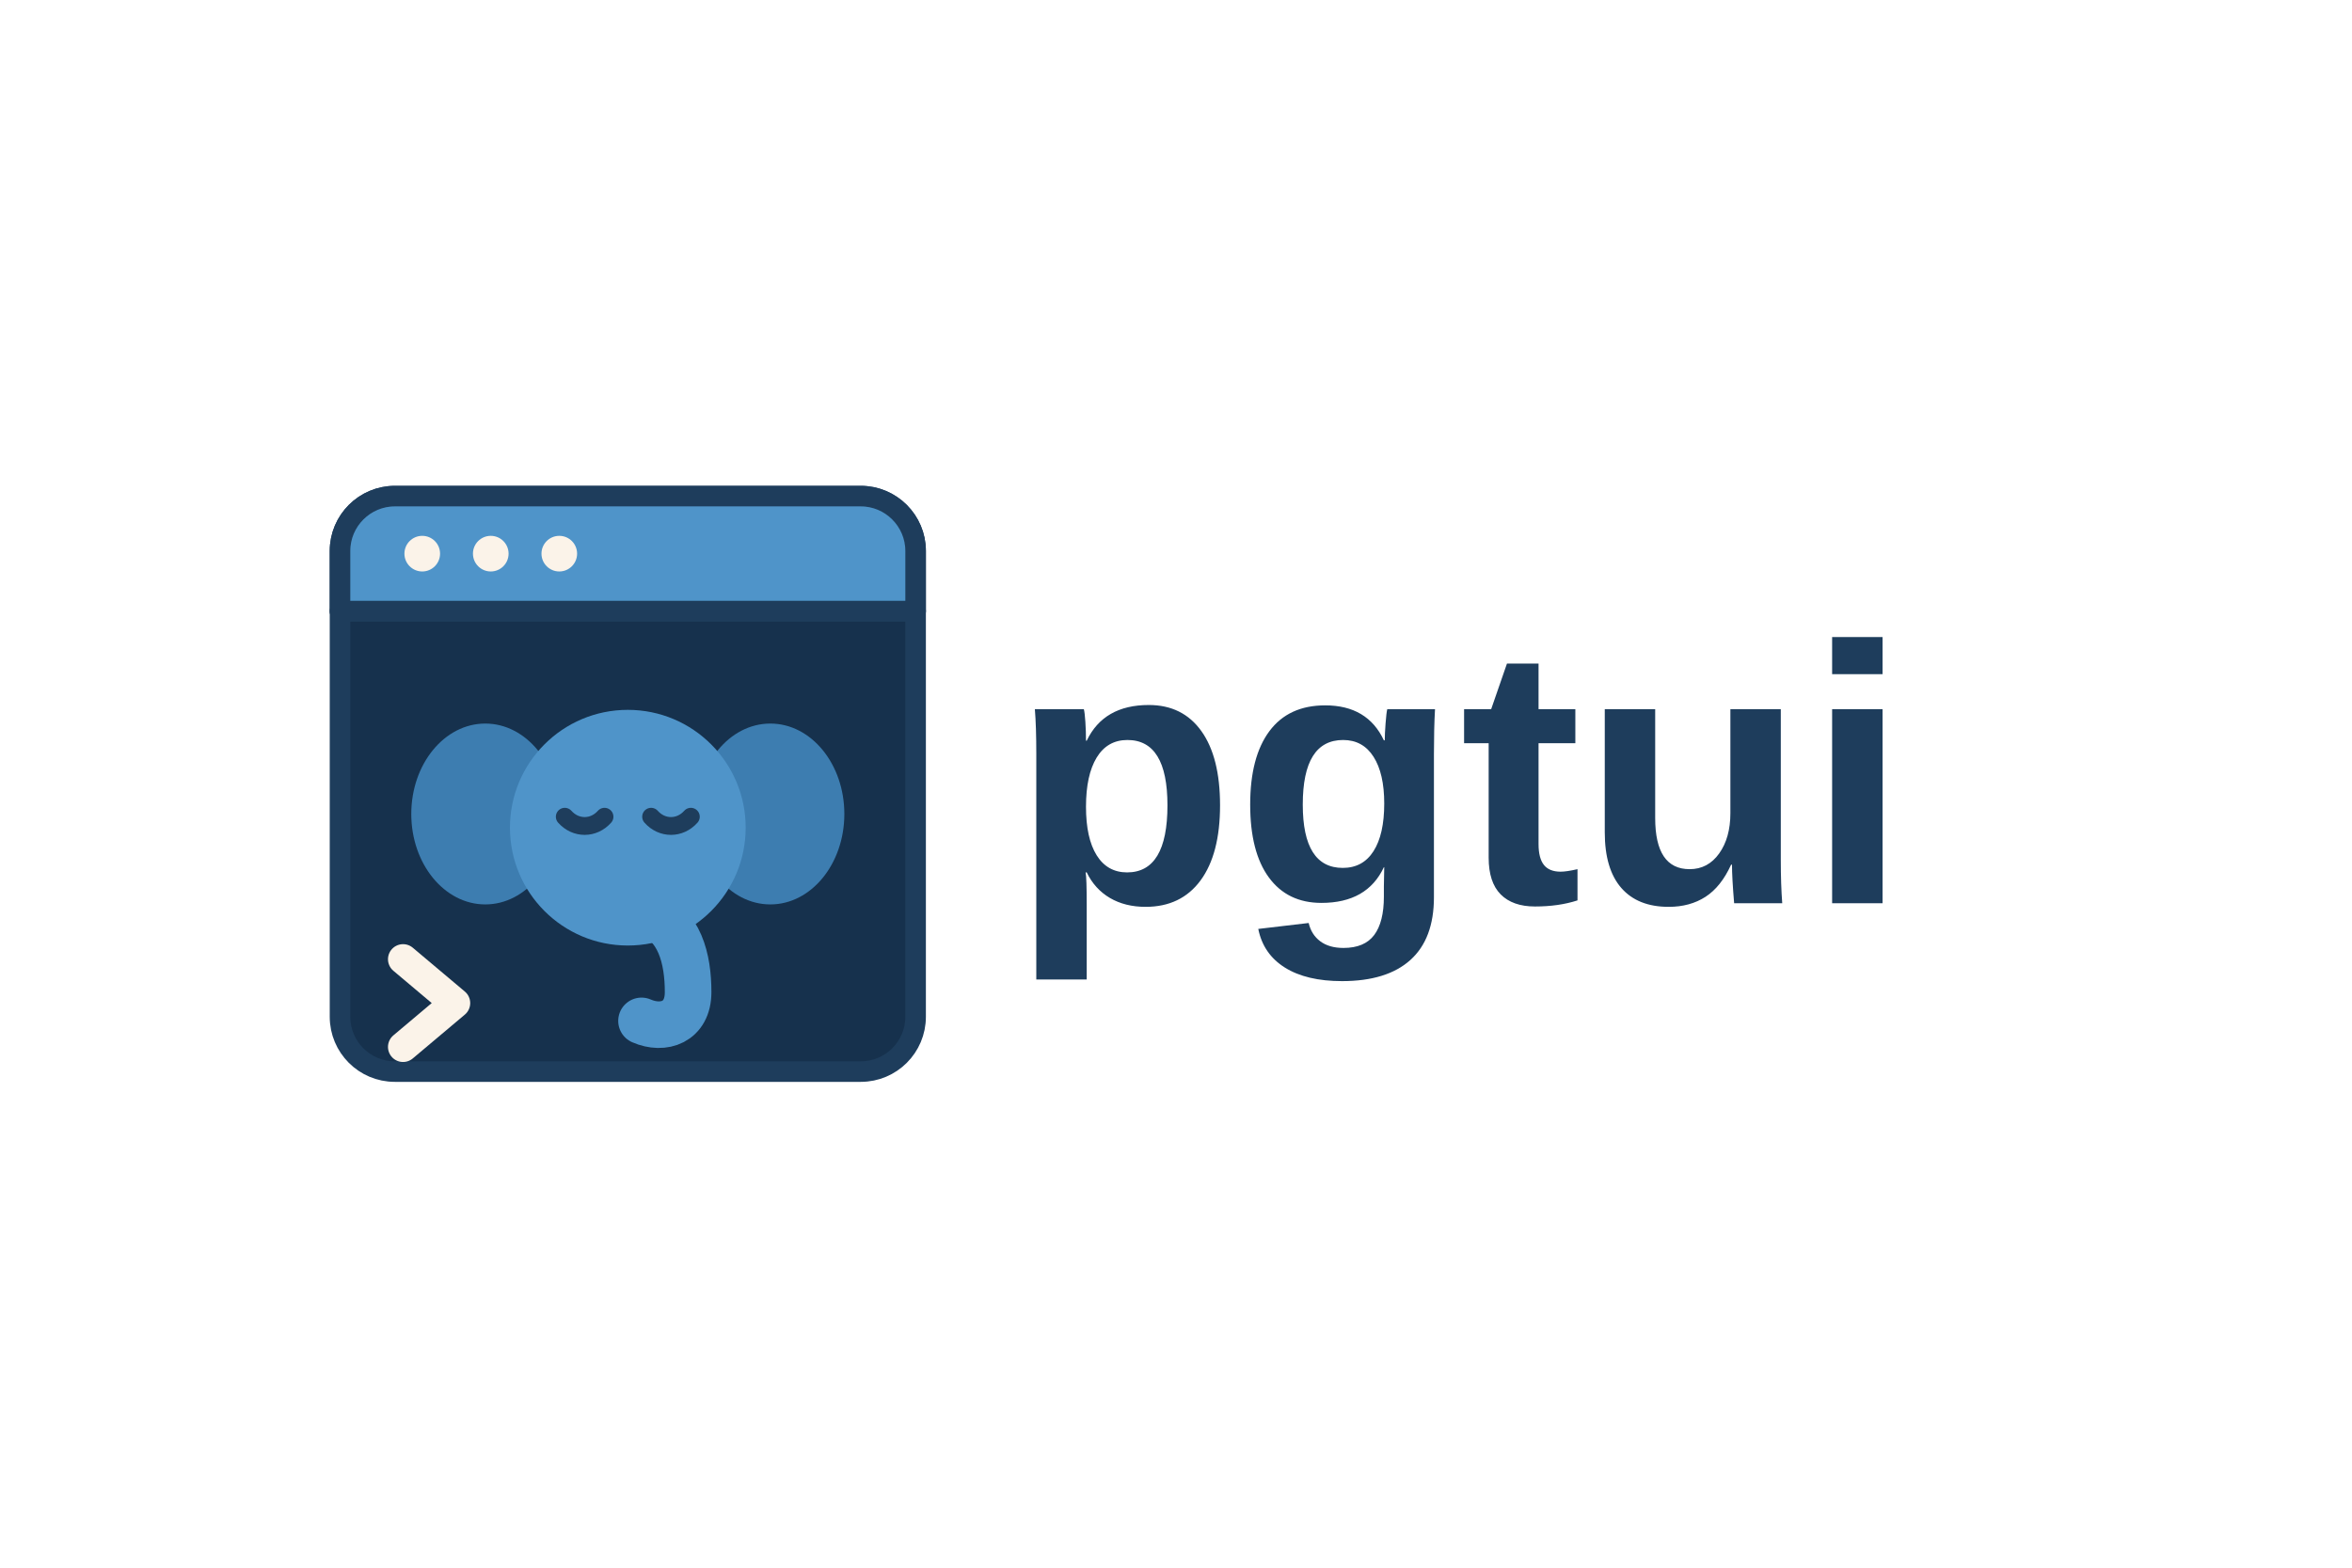
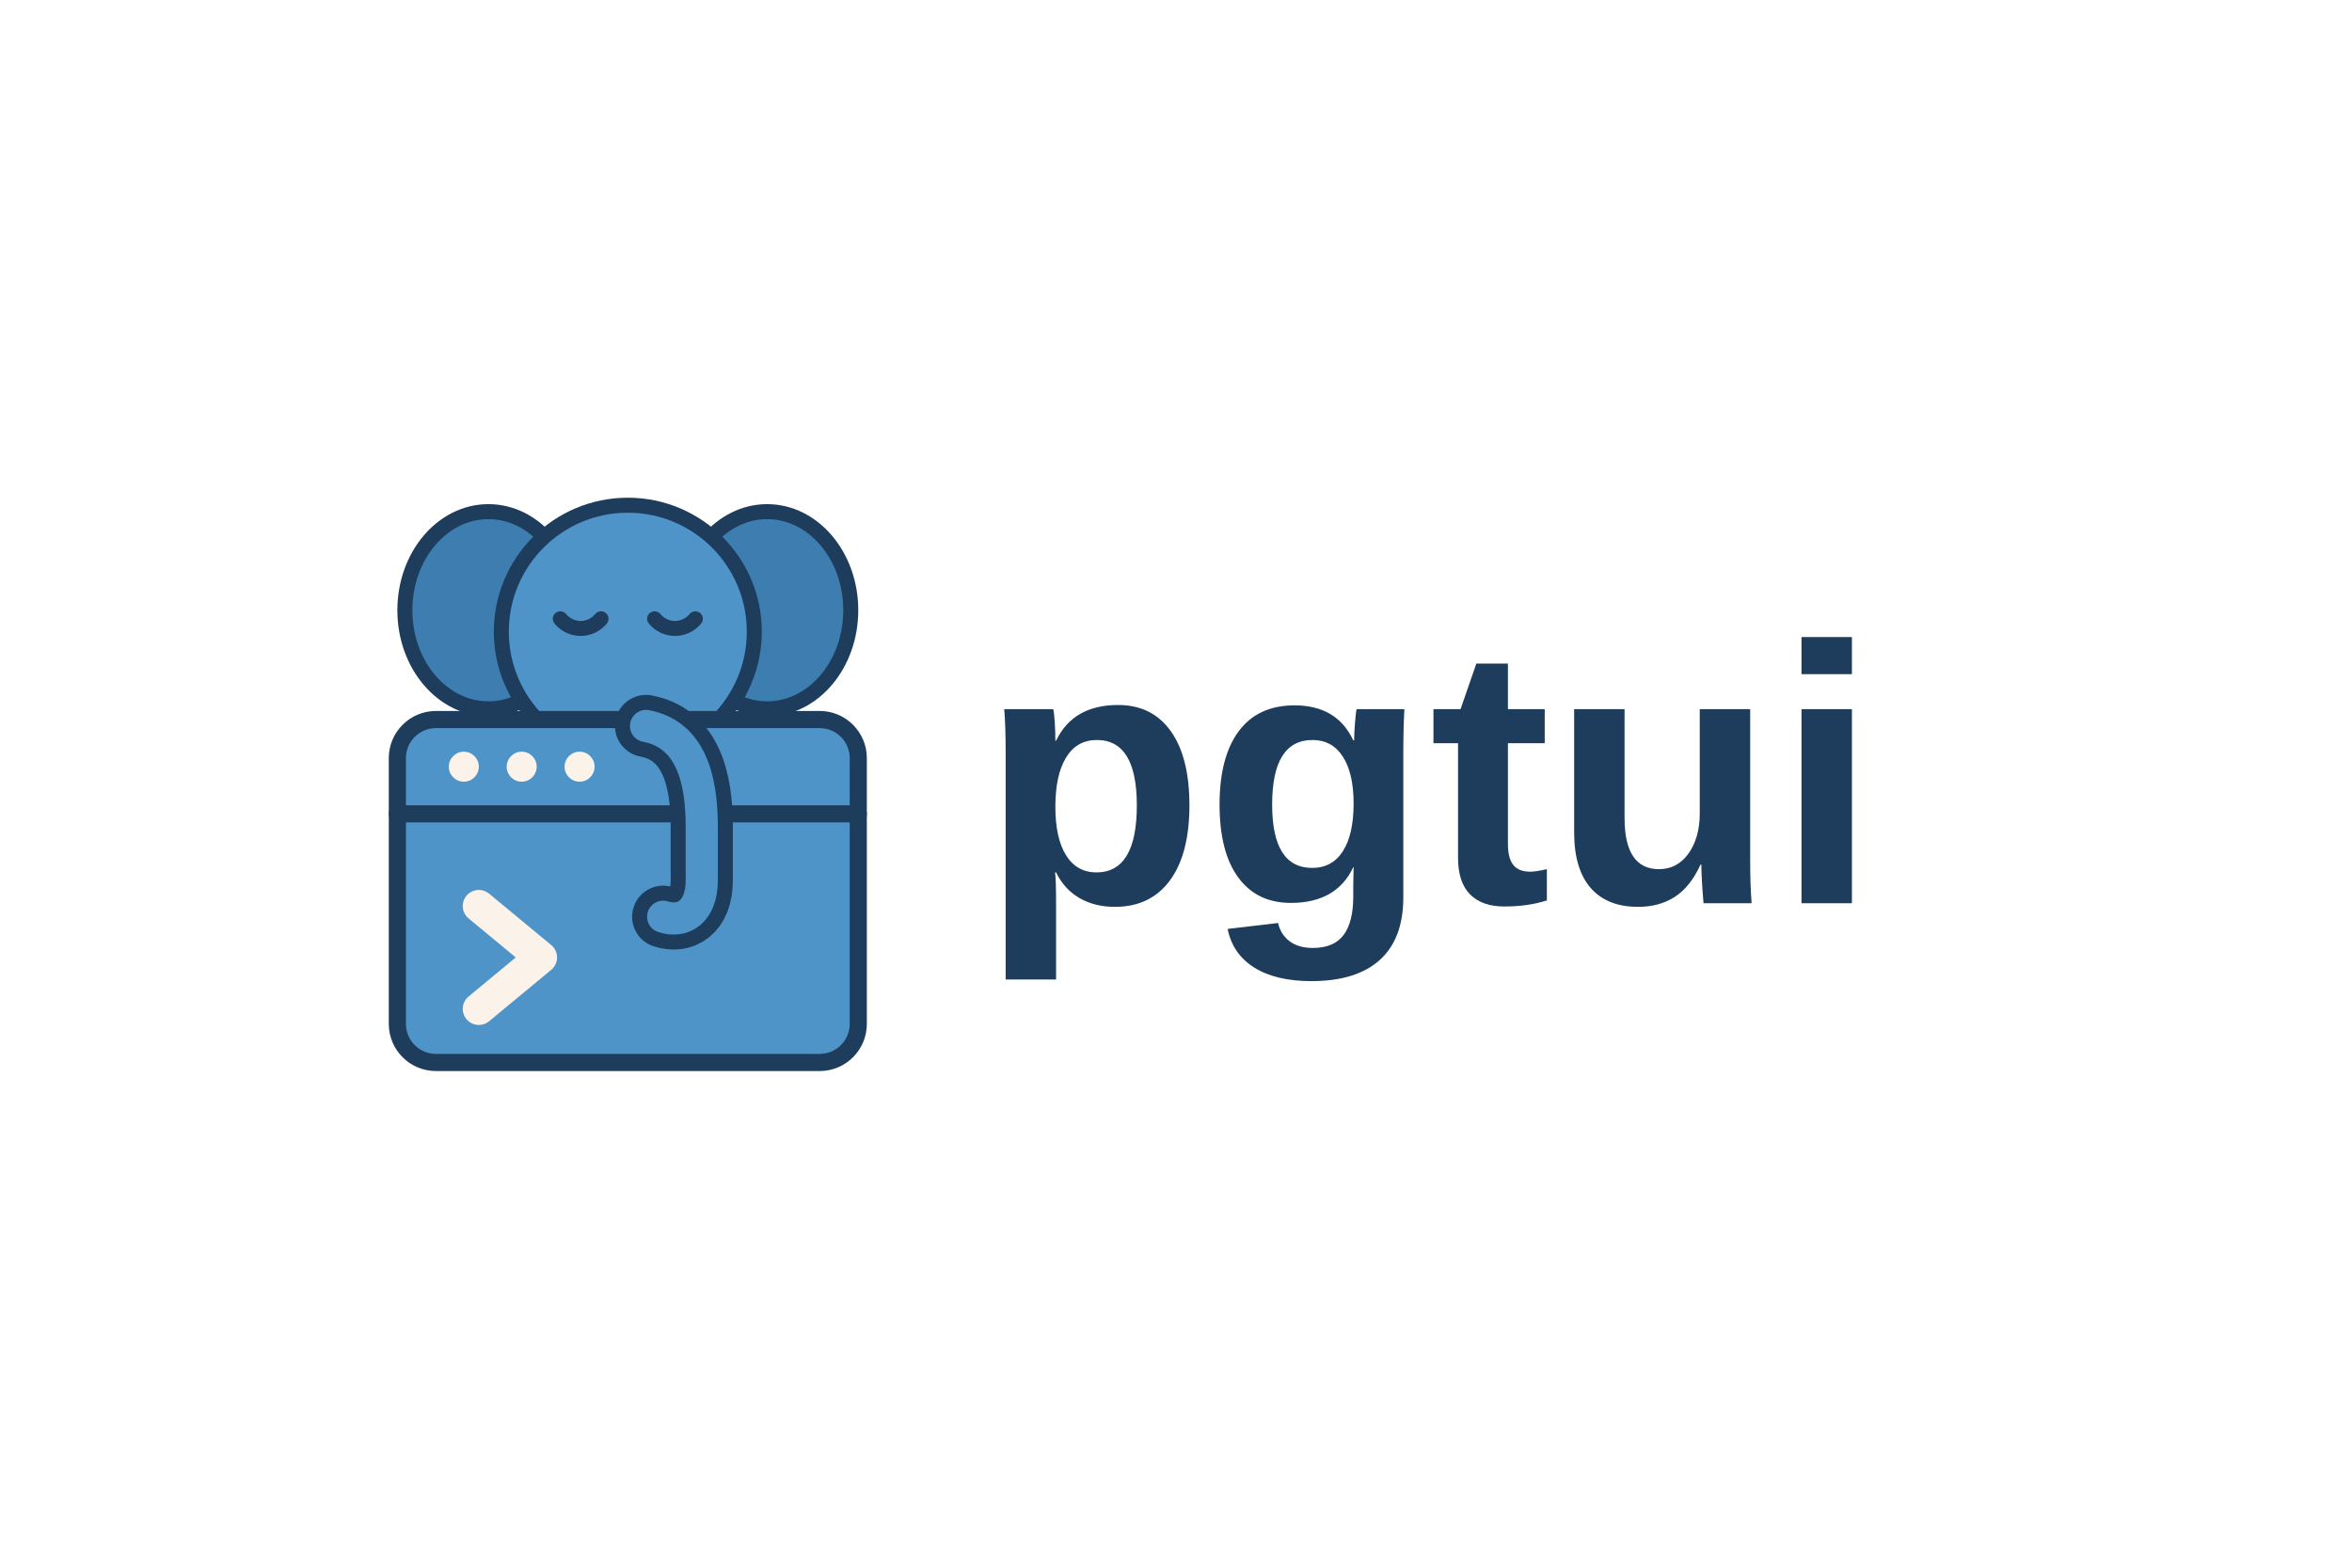
<svg xmlns="http://www.w3.org/2000/svg" width="1536" height="1024" viewBox="0 0 1536 1024">
-   <g transform="translate(410,512) scale(0.895) translate(-256,-256)">
-     <g stroke="#1E3D5C" stroke-width="15" stroke-linecap="round" stroke-linejoin="round">
-       <rect x="46" y="46" width="420" height="420" rx="40" fill="#16314D" />
-       <path d="M 46 130 L 46 86 C 46 64 64 46 86 46 L 426 46 C 448 46 466 64 466 86 L 466 130 Z" fill="#4F94C9" />
-       <line x1="46" y1="130" x2="466" y2="130" />
-       <circle cx="106" cy="88" r="13" fill="#FBF3E9" stroke="none" />
-       <circle cx="156" cy="88" r="13" fill="#FBF3E9" stroke="none" />
-       <circle cx="206" cy="88" r="13" fill="#FBF3E9" stroke="none" />
+   <g transform="translate(410,512) scale(0.70) translate(-415,-472)">
+     <g stroke="#1E3D5C" stroke-width="14" stroke-linecap="round" stroke-linejoin="round">
+       <ellipse cx="285" cy="310" rx="78" ry="92" fill="#3D7DB0" />
+       <ellipse cx="545" cy="310" rx="78" ry="92" fill="#3D7DB0" />
+       <circle cx="415" cy="330" r="118" fill="#4F94C9" />
+       <path d="M 352 318 C 362 330, 380 330, 390 318" fill="none" />
+       <path d="M 440 318 C 450 330, 468 330, 478 318" fill="none" />
    </g>
-     <ellipse cx="152" cy="278" rx="54" ry="66" fill="#3D7DB0" />
-     <ellipse cx="360" cy="278" rx="54" ry="66" fill="#3D7DB0" />
-     <circle cx="256" cy="288" r="86" fill="#4F94C9" />
-     <path d="M 270 350 C 294 358, 300 384, 300 408 C 300 430, 282 436, 266 429" fill="none" stroke="#4F94C9" stroke-width="34" stroke-linecap="round" />
-     <g fill="none" stroke="#1E3D5C" stroke-width="13" stroke-linecap="round">
-       <path d="M 210 280 C 218 289, 231 289, 239 280" />
-       <path d="M 273 280 C 281 289, 294 289, 302 280" />
+     <g stroke="#1E3D5C" stroke-width="16" stroke-linecap="round" stroke-linejoin="round">
+       <rect x="200" y="412" width="430" height="320" rx="36" fill="#4F94C9" />
+       <line x1="200" y1="500" x2="630" y2="500" />
+       <circle cx="262" cy="456" r="14" fill="#FBF3E9" stroke="none" />
+       <circle cx="316" cy="456" r="14" fill="#FBF3E9" stroke="none" />
+       <circle cx="370" cy="456" r="14" fill="#FBF3E9" stroke="none" />
    </g>
-     <path d="M 92 384 L 130 416 L 92 448" fill="none" stroke="#FBF3E9" stroke-width="22" stroke-linecap="round" stroke-linejoin="round" />
+     <g fill="none" stroke-linecap="round">
+       <path d="M 432 418 C 474 426, 484 468, 484 512 L 484 562 C 484 592, 466 602, 448 596" stroke="#1E3D5C" stroke-width="58" />
+       <path d="M 432 418 C 474 426, 484 468, 484 512 L 484 562 C 484 592, 466 602, 448 596" stroke="#4F94C9" stroke-width="30" />
+     </g>
+     <path d="M 276 586 L 334 634 L 276 682" fill="none" stroke="#FBF3E9" stroke-width="30" stroke-linecap="round" stroke-linejoin="round" />
  </g>
-   <text x="660" y="590" font-family="Arial Rounded MT Bold, Arial, sans-serif" font-size="240" font-weight="bold" fill="#1E3D5C">pgtui</text>
+   <text x="640" y="590" font-family="Arial Rounded MT Bold, Arial, sans-serif" font-size="240" font-weight="bold" fill="#1E3D5C">pgtui</text>
</svg>
